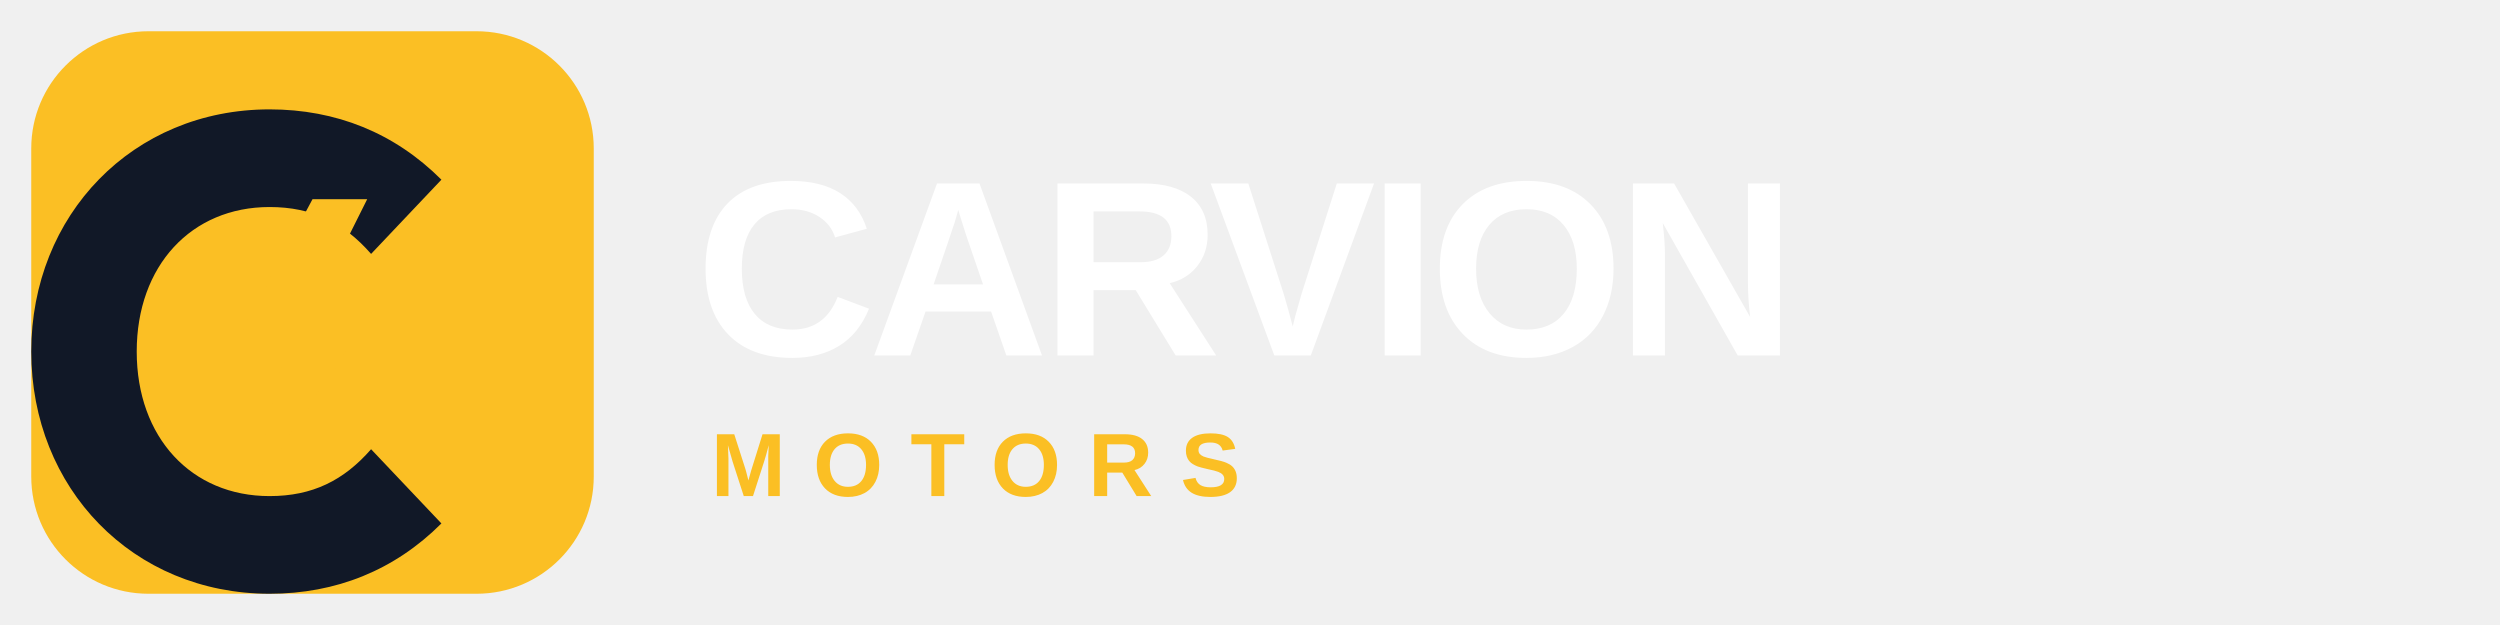
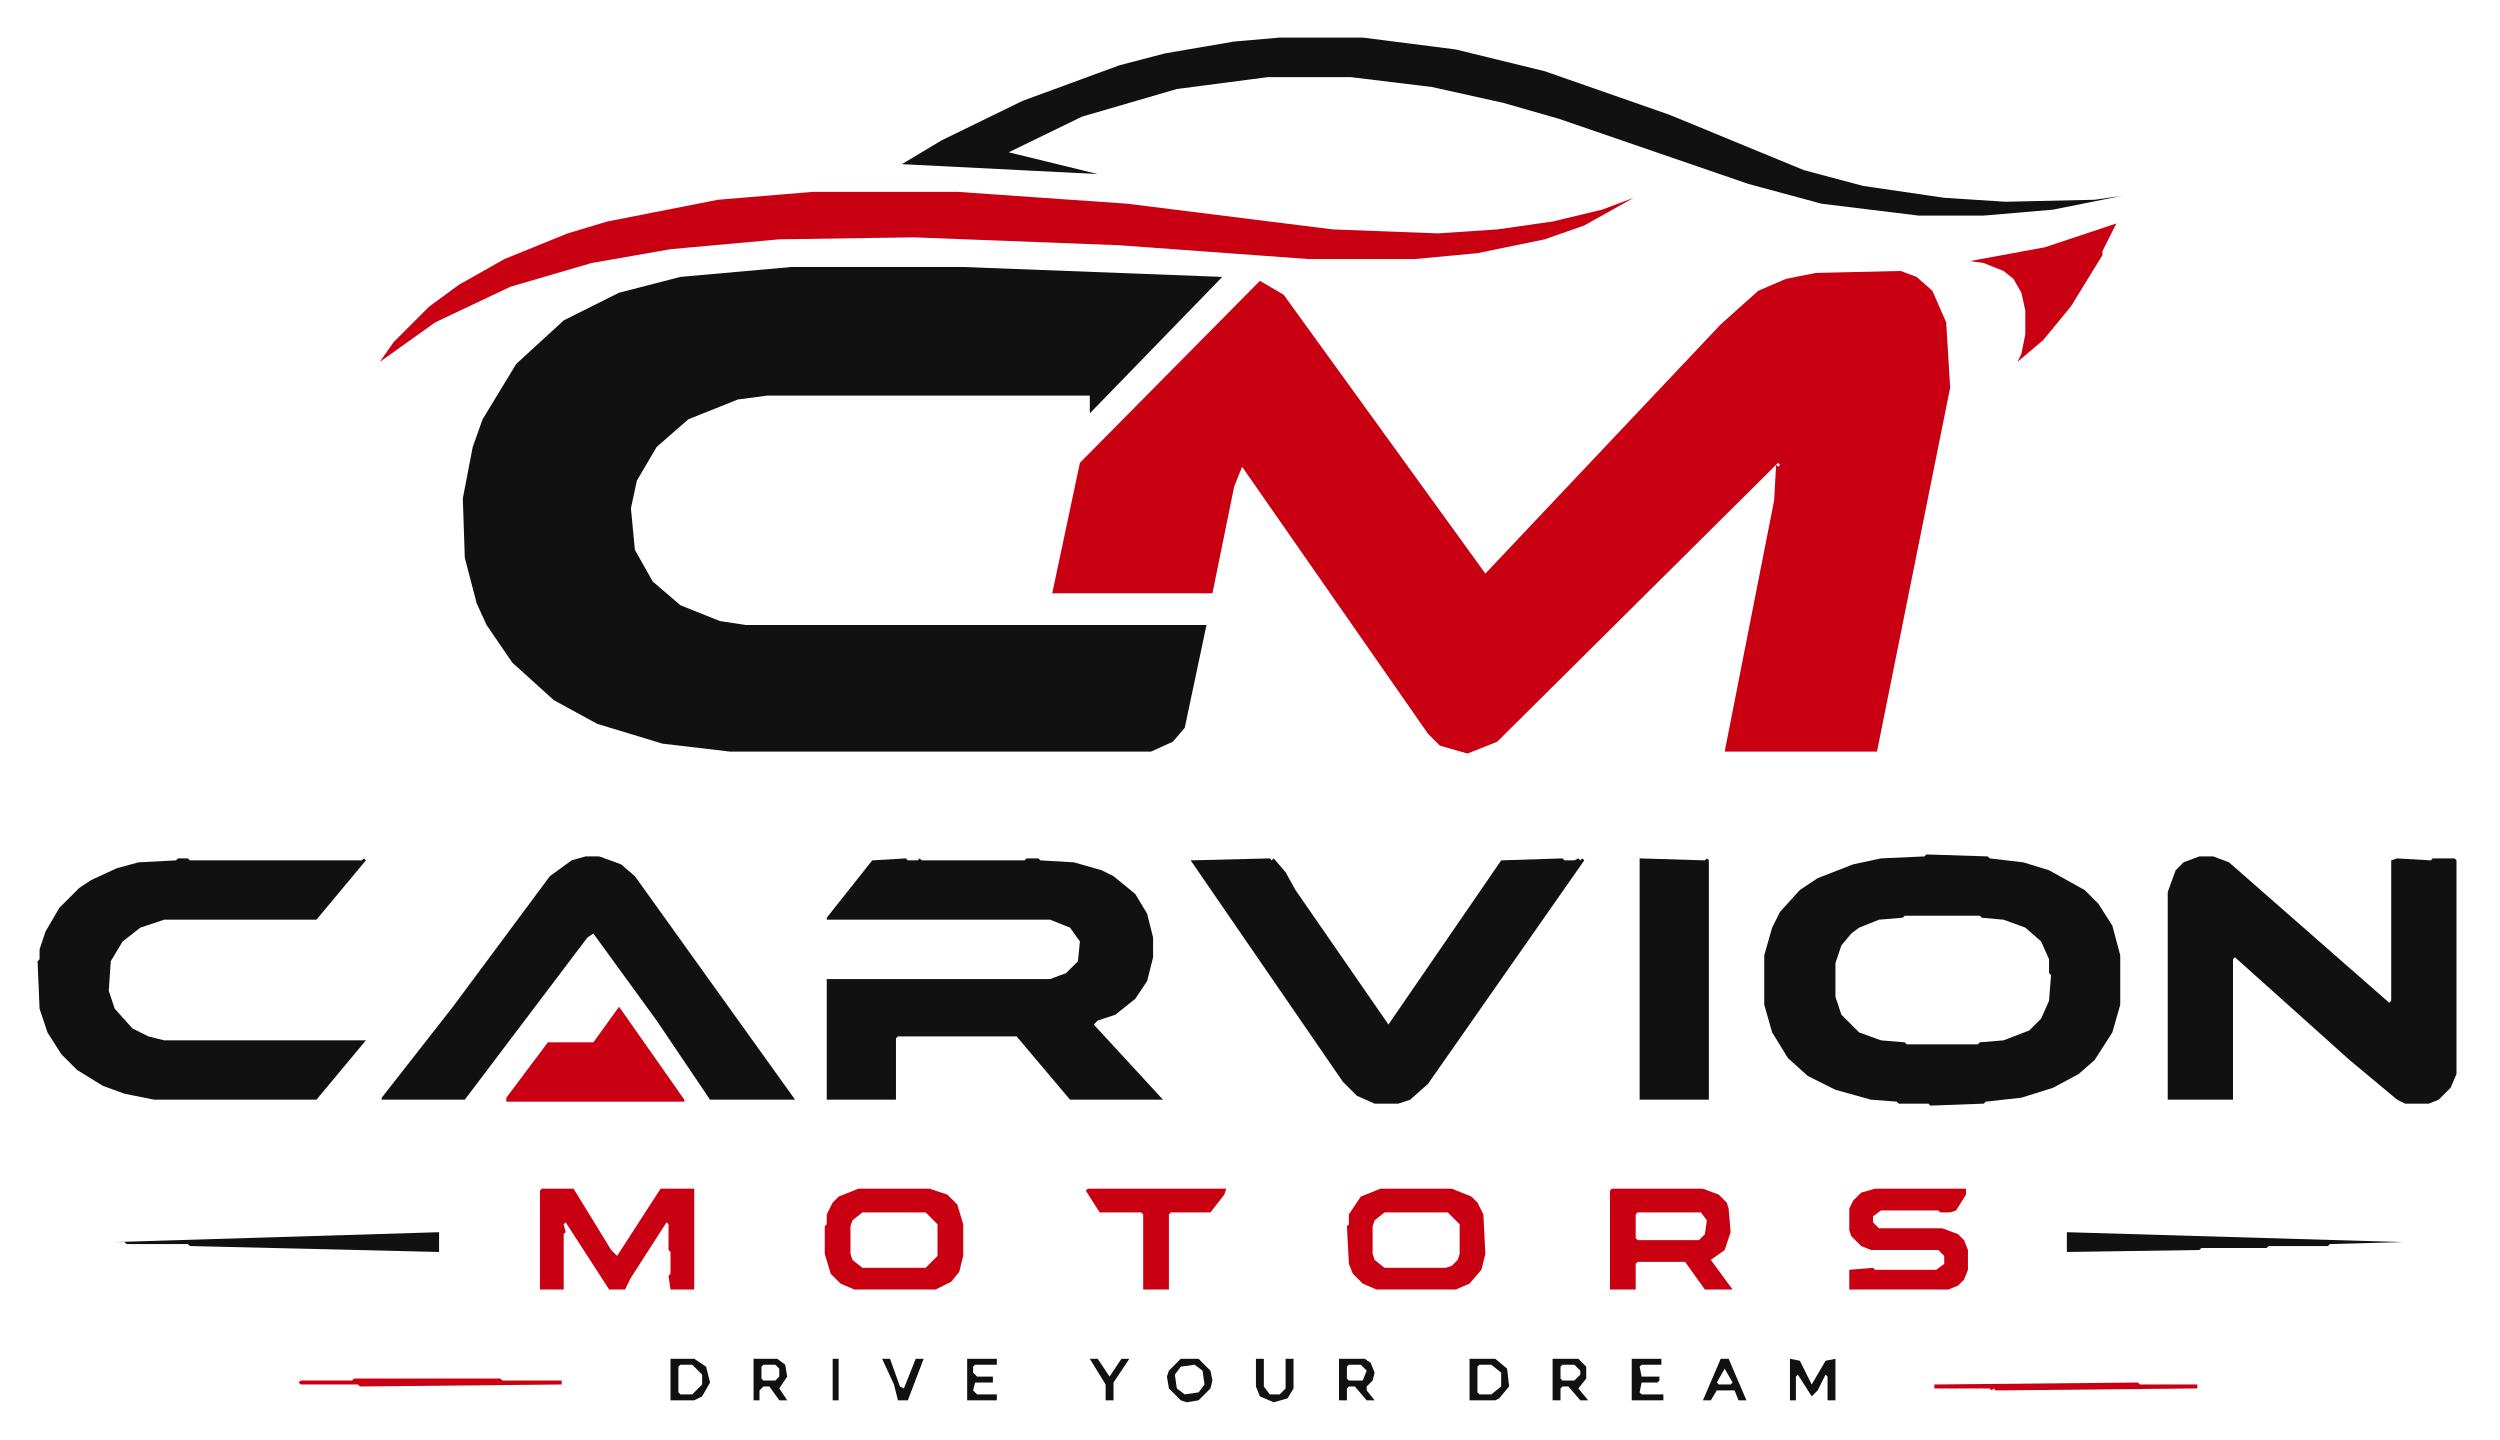
- <svg xmlns="http://www.w3.org/2000/svg" width="640" height="160" viewBox="0 0 640 160" role="img" aria-labelledby="title desc">
-   <g transform="translate(8 8)">
-     <rect x="0" y="0" width="144" height="144" rx="30" fill="#fbbf24" />
-     <path d="M105 38c-12-12-27-18-44-18-35 0-61 27-61 62s26 62 61 62c17 0 32-6 44-18l-18-19c-7 8-15 12-26 12-20 0-34-15-34-37s14-37 34-37c11 0 19 4 26 12z" fill="#111827" />
-     <path d="M72 43h14l-17 34h15l-27 40 7-31H49z" fill="#fbbf24" />
-   </g>
-   <text x="178" y="91" fill="#ffffff" font-family="Arial, Helvetica, sans-serif" font-size="64" font-weight="800" letter-spacing="-2">CARVION</text>
-   <text x="182" y="127" fill="#fbbf24" font-family="Arial, Helvetica, sans-serif" font-size="23" font-weight="700" letter-spacing="7">MOTORS</text>
+ <svg xmlns="http://www.w3.org/2000/svg" viewBox="0 0 1264 728" width="1264" height="728">
+   <rect width="1264" height="728" fill="#fff" />
+   <path fill="#111111" fill-rule="evenodd" d="M 905,687 L 905,708 L 908,708 L 908,696 L 909,695 L 916,706 L 919,703 L 923,695 L 924,696 L 924,708 L 928,708 L 928,687 L 923,688 L 916,700 L 910,688 Z M 870,687 L 861,708 L 865,708 L 868,703 L 877,703 L 879,708 L 883,708 L 874,687 Z M 872,692 L 876,699 L 875,700 L 869,700 L 868,699 Z M 825,687 L 825,708 L 841,708 L 841,705 L 830,705 L 829,704 L 830,699 L 838,699 L 839,698 L 839,696 L 830,696 L 829,691 L 830,690 L 840,690 L 840,687 Z M 785,687 L 785,708 L 789,708 L 789,702 L 790,701 L 793,701 L 799,708 L 803,708 L 798,702 L 802,697 L 802,691 L 798,687 Z M 789,691 L 790,690 L 796,690 L 799,693 L 799,695 L 796,698 L 790,698 L 789,697 Z M 743,687 L 743,708 L 756,708 L 758,707 L 763,701 L 762,692 L 756,687 Z M 748,690 L 754,690 L 759,694 L 759,701 L 754,705 L 748,705 L 747,704 L 747,691 Z M 677,687 L 677,708 L 681,708 L 681,702 L 682,701 L 685,701 L 691,708 L 695,708 L 691,703 L 691,701 L 694,698 L 695,694 L 693,689 L 690,687 Z M 681,691 L 682,690 L 688,690 L 691,693 L 689,698 L 682,698 L 681,697 Z M 635,687 L 635,701 L 637,706 L 644,709 L 651,707 L 654,702 L 654,687 L 650,687 L 650,702 L 647,705 L 642,705 L 639,701 L 639,687 Z M 597,687 L 591,693 L 590,696 L 591,702 L 597,708 L 600,709 L 606,708 L 612,702 L 613,698 L 612,693 L 606,687 Z M 597,691 L 604,690 L 608,693 L 609,700 L 606,704 L 599,705 L 595,702 L 594,695 Z M 551,687 L 559,700 L 559,708 L 563,708 L 563,699 L 571,687 L 567,687 L 561,696 L 555,687 Z M 489,687 L 489,708 L 504,708 L 504,705 L 494,705 L 492,703 L 493,699 L 502,699 L 502,696 L 494,696 L 492,694 L 492,691 L 493,690 L 504,690 L 504,687 Z M 446,687 L 452,700 L 454,708 L 459,708 L 467,687 L 463,687 L 457,702 L 455,701 L 450,687 Z M 421,687 L 421,708 L 424,708 L 424,687 Z M 381,687 L 381,708 L 384,708 L 384,703 L 386,701 L 389,701 L 394,708 L 398,708 L 394,702 L 398,696 L 397,690 L 393,687 Z M 385,691 L 386,690 L 392,690 L 394,692 L 394,696 L 392,698 L 386,698 L 385,697 Z M 339,687 L 339,708 L 351,708 L 355,706 L 359,699 L 357,691 L 351,687 Z M 344,690 L 350,690 L 355,695 L 355,700 L 350,705 L 344,705 L 343,704 L 343,691 Z M 1045,623 L 1045,633 L 1112,632 L 1113,631 L 1146,631 L 1147,630 L 1177,630 L 1178,629 L 1215,628 Z M 222,633 L 222,623 L 57,628 L 63,628 L 64,629 L 95,629 L 96,630 Z M 829,434 L 829,556 L 864,556 L 864,435 L 863,434 L 862,435 Z M 602,435 L 679,547 L 686,554 L 695,558 L 707,558 L 713,556 L 722,548 L 801,435 L 800,434 L 799,435 L 798,434 L 796,435 L 791,435 L 790,434 L 759,435 L 702,518 L 655,450 L 650,441 L 644,434 L 643,435 L 642,434 Z M 418,464 L 418,465 L 531,465 L 541,469 L 546,476 L 545,486 L 539,492 L 531,495 L 418,495 L 418,556 L 453,556 L 453,525 L 454,524 L 514,524 L 541,556 L 588,556 L 553,518 L 555,516 L 564,513 L 574,505 L 580,496 L 583,484 L 583,474 L 580,462 L 574,452 L 563,443 L 557,440 L 543,436 L 526,435 L 525,434 L 519,434 L 518,435 L 466,435 L 465,434 L 464,435 L 459,435 L 458,434 L 441,435 Z M 30,459 L 23,471 L 20,480 L 20,485 L 19,486 L 20,510 L 24,522 L 31,533 L 39,541 L 52,549 L 63,553 L 78,556 L 160,556 L 185,526 L 83,526 L 75,524 L 67,520 L 58,510 L 55,501 L 56,486 L 62,476 L 71,469 L 83,465 L 160,465 L 185,435 L 184,434 L 183,435 L 96,435 L 95,434 L 90,434 L 89,435 L 70,436 L 59,439 L 46,445 L 40,449 Z M 1100,440 L 1096,451 L 1096,556 L 1129,556 L 1129,485 L 1130,484 L 1188,536 L 1212,556 L 1216,558 L 1228,558 L 1233,556 L 1239,550 L 1242,543 L 1242,435 L 1241,434 L 1230,434 L 1229,435 L 1212,434 L 1209,435 L 1209,506 L 1208,507 L 1127,436 L 1119,433 L 1112,433 L 1104,436 Z M 193,555 L 193,556 L 235,556 L 297,474 L 300,472 L 332,516 L 359,556 L 402,556 L 321,443 L 314,437 L 303,433 L 296,433 L 289,435 L 278,443 L 229,509 Z M 900,461 L 896,469 L 892,483 L 892,508 L 896,522 L 904,535 L 914,544 L 928,551 L 946,556 L 959,557 L 960,558 L 975,558 L 976,559 L 1003,558 L 1004,557 L 1022,555 L 1038,550 L 1051,543 L 1059,536 L 1068,522 L 1072,508 L 1072,483 L 1068,468 L 1061,457 L 1054,450 L 1036,440 L 1023,436 L 1006,434 L 1005,433 L 974,432 L 973,433 L 951,434 L 937,437 L 919,444 L 910,450 Z M 931,478 L 936,472 L 940,469 L 950,465 L 962,464 L 963,463 L 1001,463 L 1002,464 L 1013,465 L 1024,469 L 1032,476 L 1036,485 L 1036,492 L 1037,493 L 1036,506 L 1032,515 L 1026,521 L 1013,526 L 1001,527 L 1000,528 L 964,528 L 963,527 L 951,526 L 940,522 L 931,513 L 928,504 L 928,487 Z M 244,212 L 239,226 L 234,252 L 235,282 L 241,305 L 246,316 L 259,335 L 280,354 L 302,366 L 335,376 L 369,380 L 582,380 L 593,375 L 599,368 L 610,316 L 377,316 L 364,314 L 344,306 L 330,294 L 321,278 L 319,257 L 322,243 L 332,226 L 348,212 L 373,202 L 388,200 L 551,200 L 551,209 L 618,140 L 487,135 L 400,135 L 344,140 L 313,148 L 285,162 L 261,184 Z M 456,83 L 555,88 L 510,77 L 547,59 L 595,45 L 641,39 L 683,39 L 724,44 L 760,52 L 788,60 L 884,93 L 921,103 L 970,109 L 1003,109 L 1038,106 L 1073,99 L 1059,101 L 1014,102 L 983,100 L 942,94 L 912,86 L 844,58 L 781,36 L 736,25 L 689,19 L 647,19 L 624,21 L 589,27 L 566,33 L 517,51 L 476,71 Z" />
+   <path fill="#c90012" fill-rule="evenodd" d="M 978,700 L 978,702 L 1006,702 L 1007,703 L 1008,702 L 1009,703 L 1111,702 L 1111,700 L 1082,700 L 1081,699 Z M 151,699 L 152,700 L 181,700 L 182,701 L 284,700 L 284,698 L 254,698 L 253,697 L 179,697 L 178,698 L 152,698 Z M 937,607 L 935,611 L 935,622 L 936,625 L 941,630 L 946,632 L 980,632 L 983,635 L 983,639 L 979,642 L 948,642 L 947,641 L 935,642 L 935,652 L 985,652 L 990,650 L 993,647 L 995,642 L 995,632 L 993,627 L 990,624 L 982,621 L 950,621 L 947,618 L 947,615 L 951,612 L 980,612 L 981,613 L 986,613 L 989,612 L 994,604 L 994,601 L 948,601 L 941,603 Z M 814,602 L 814,652 L 827,652 L 827,639 L 828,638 L 852,638 L 862,652 L 876,652 L 865,637 L 872,632 L 875,623 L 874,611 L 873,608 L 869,604 L 861,601 L 815,601 Z M 827,614 L 828,613 L 860,613 L 863,617 L 862,624 L 859,627 L 828,627 L 827,626 Z M 682,614 L 682,619 L 681,620 L 682,639 L 684,644 L 689,649 L 696,652 L 736,652 L 743,649 L 749,642 L 751,634 L 750,614 L 747,608 L 744,605 L 734,601 L 698,601 L 688,605 Z M 695,617 L 700,613 L 732,613 L 738,619 L 738,634 L 737,637 L 734,640 L 731,641 L 700,641 L 695,637 L 694,634 L 694,620 Z M 549,602 L 556,613 L 577,613 L 578,614 L 578,652 L 591,652 L 591,614 L 592,613 L 612,613 L 619,604 L 620,601 L 550,601 Z M 421,608 L 418,614 L 418,619 L 417,620 L 417,634 L 420,644 L 425,649 L 432,652 L 473,652 L 481,648 L 485,643 L 487,635 L 487,619 L 484,609 L 479,604 L 470,601 L 434,601 L 424,605 Z M 431,617 L 436,613 L 468,613 L 474,619 L 474,635 L 468,641 L 436,641 L 431,637 L 430,634 L 430,620 Z M 273,602 L 273,652 L 285,652 L 285,624 L 286,623 L 285,619 L 286,618 L 308,652 L 316,652 L 319,646 L 337,618 L 338,619 L 338,632 L 339,633 L 339,644 L 338,645 L 339,652 L 351,652 L 351,601 L 334,601 L 312,635 L 309,632 L 290,601 L 274,601 Z M 346,556 L 313,509 L 300,527 L 277,527 L 256,555 L 256,557 L 346,557 Z M 984,163 L 977,147 L 969,140 L 961,137 L 918,138 L 903,141 L 889,147 L 870,164 L 751,290 L 649,149 L 637,142 L 546,234 L 532,300 L 613,300 L 624,246 L 628,236 L 722,371 L 728,377 L 742,381 L 757,375 L 898,235 L 897,253 L 872,380 L 949,380 L 986,196 Z M 898,235 L 899,234 L 900,235 L 899,236 Z M 1070,113 L 1034,125 L 996,132 L 1003,133 L 1013,137 L 1018,141 L 1022,148 L 1024,157 L 1024,169 L 1022,179 L 1020,183 L 1033,172 L 1047,155 L 1063,129 L 1063,127 Z M 192,183 L 220,163 L 258,145 L 299,133 L 339,126 L 394,121 L 462,120 L 566,124 L 662,131 L 715,131 L 747,128 L 781,121 L 801,114 L 826,100 L 810,106 L 785,112 L 757,116 L 727,118 L 674,116 L 570,103 L 484,97 L 411,97 L 363,101 L 307,112 L 287,118 L 255,131 L 232,144 L 217,155 L 199,173 Z" />
</svg>
